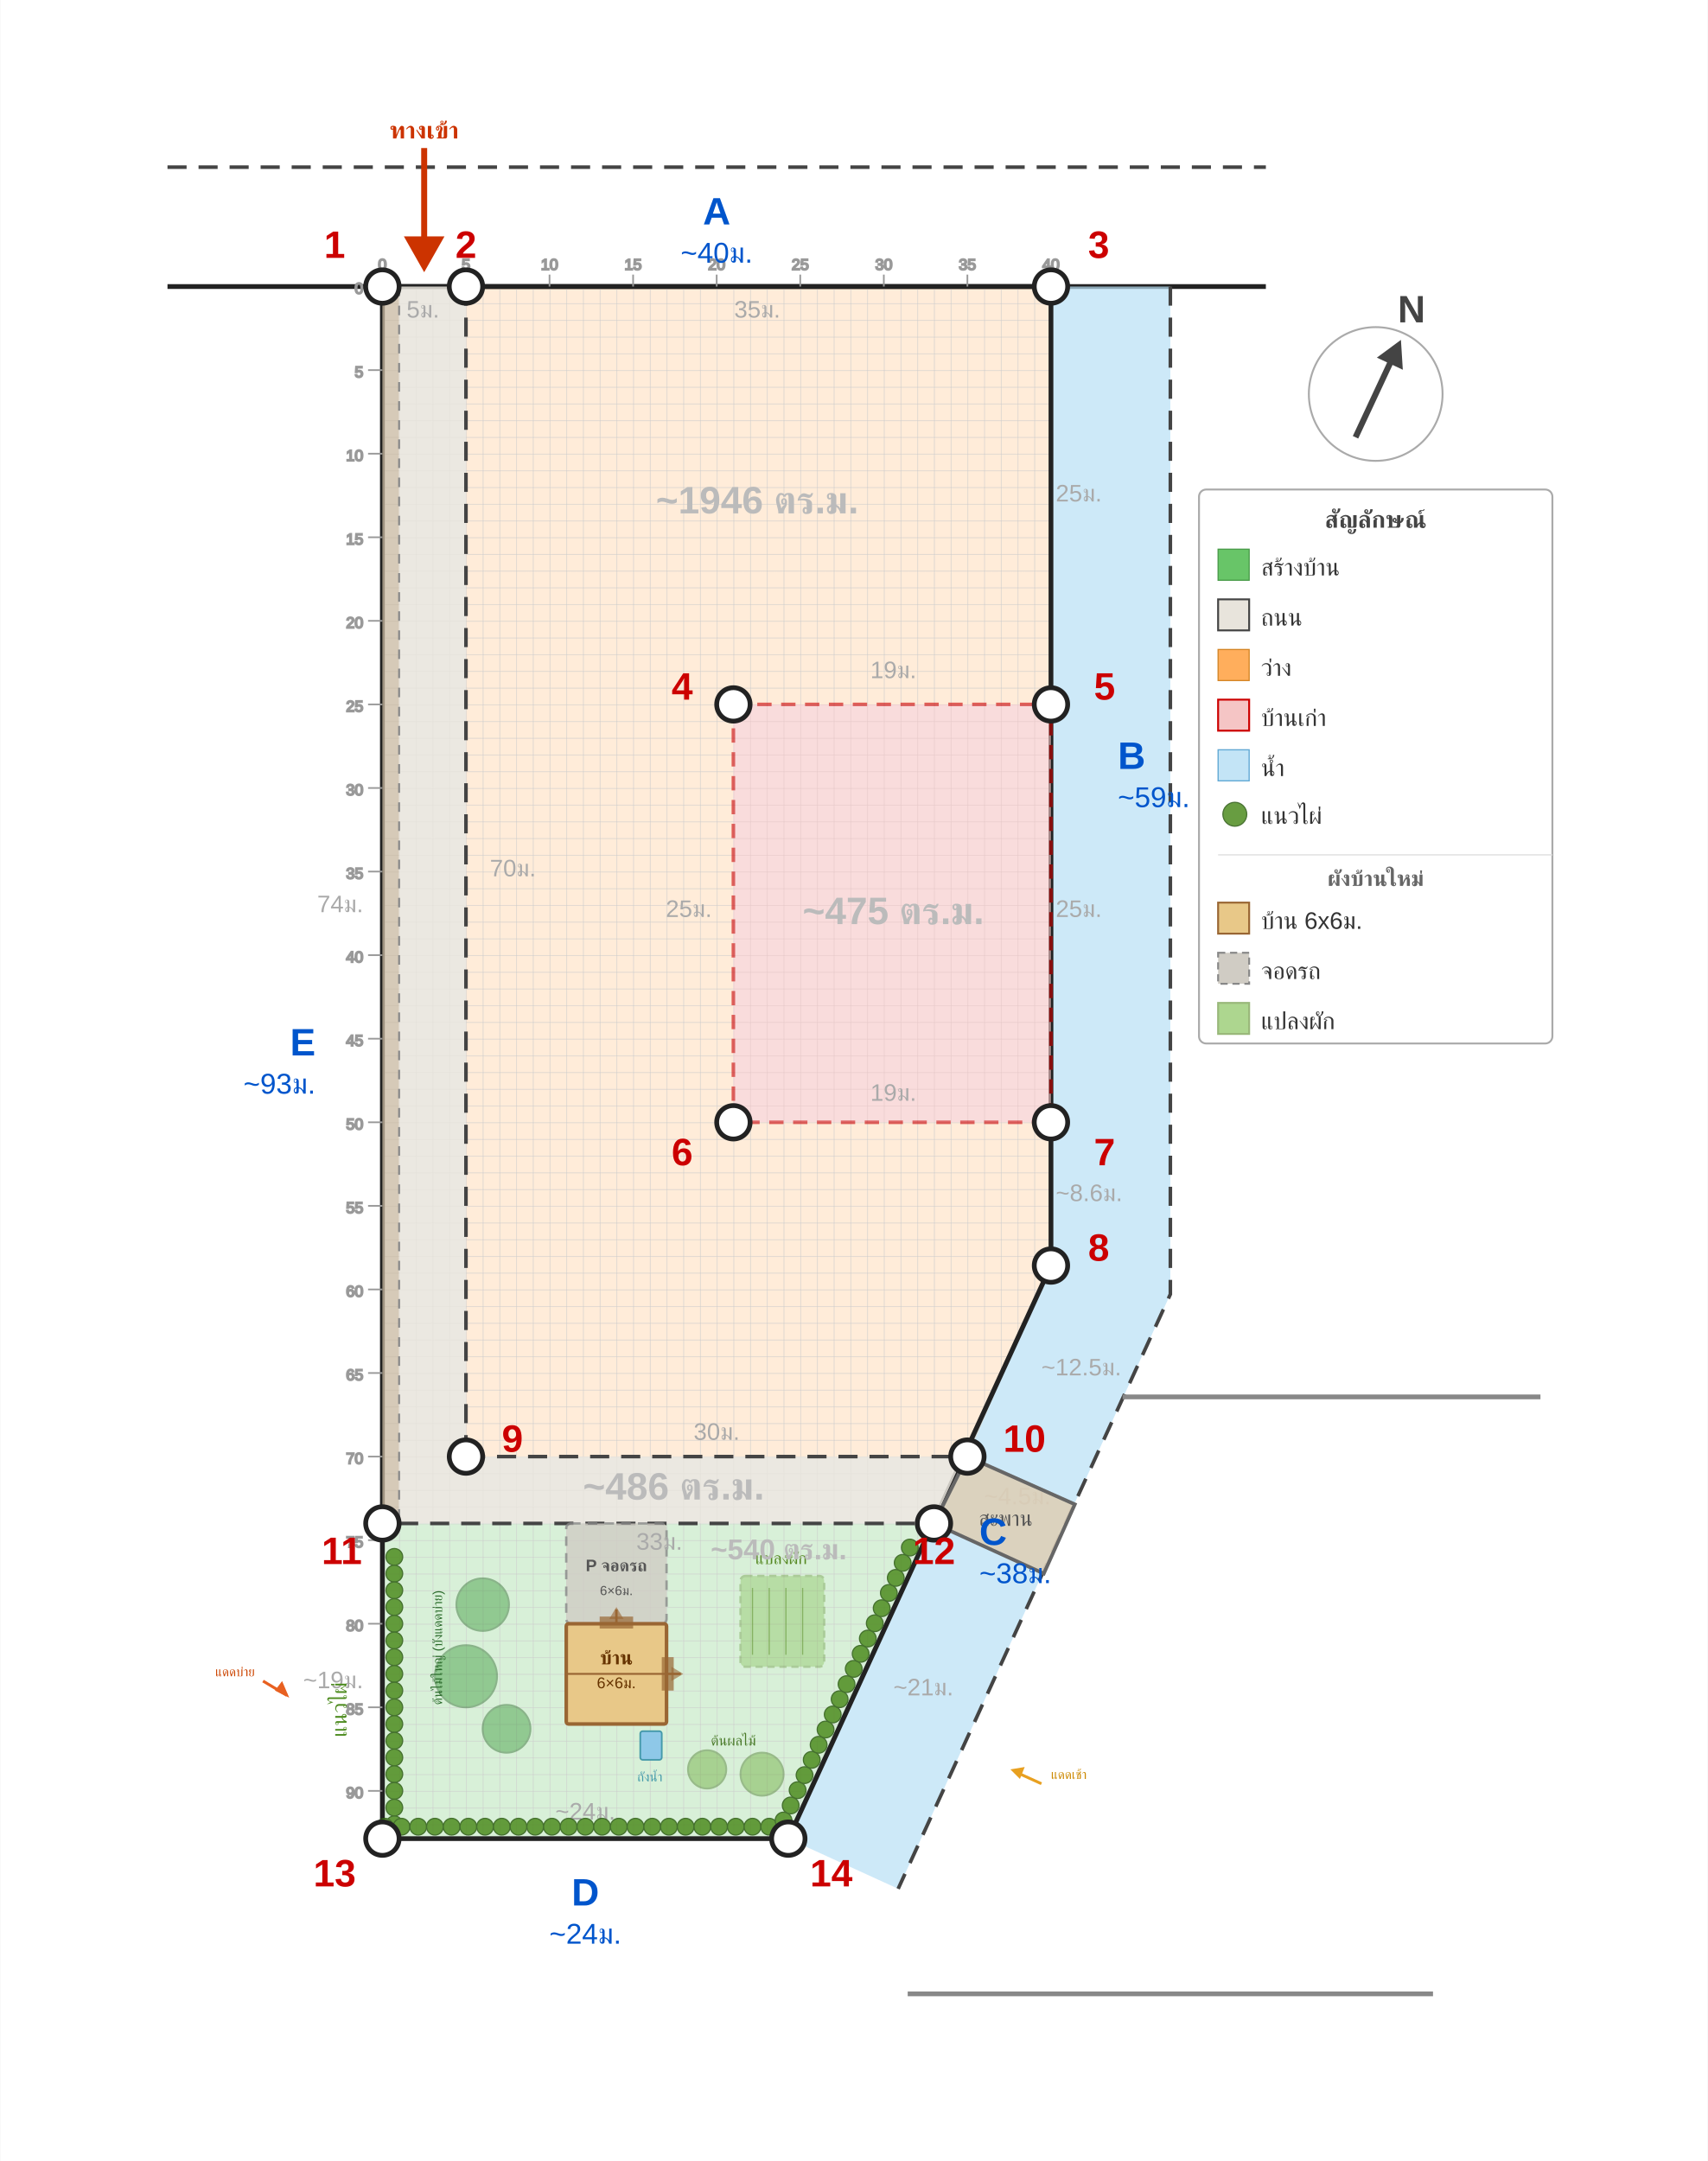
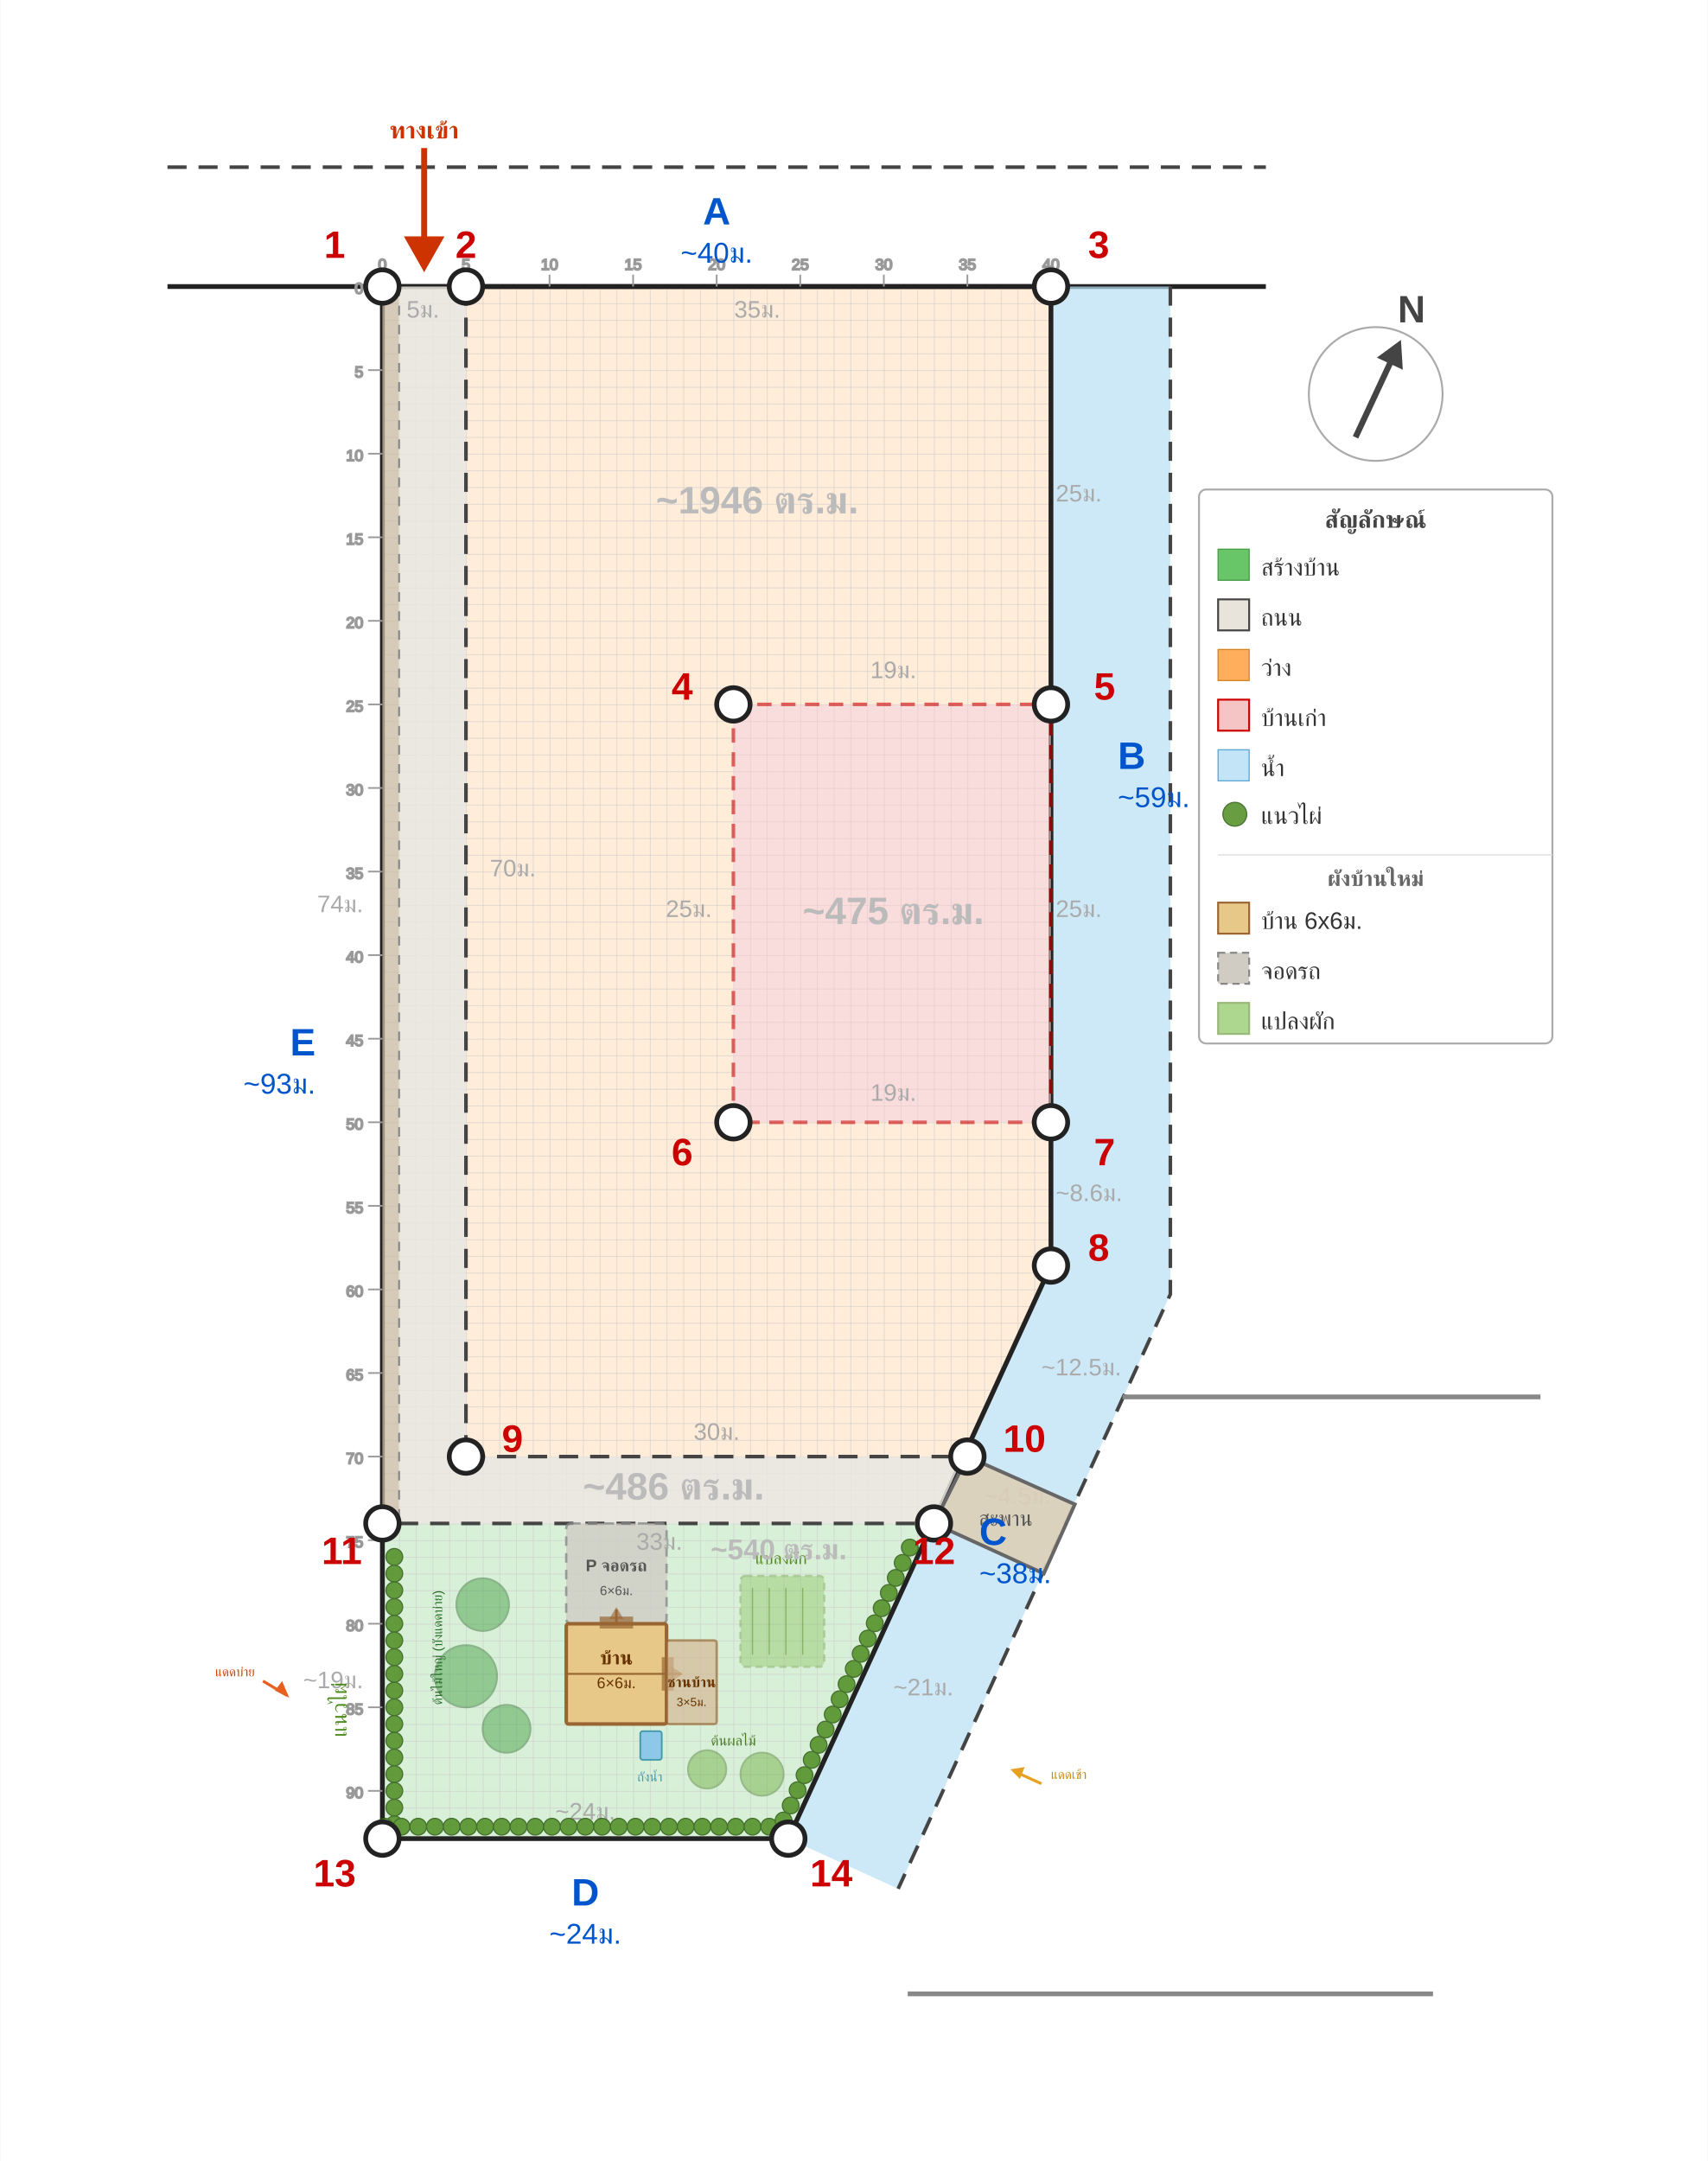
<svg xmlns="http://www.w3.org/2000/svg" viewBox="-10 10 715 905" width="1610" height="2037">
  <rect x="-10" y="10" width="715" height="905" fill="white" />
  <defs>
    <pattern id="grid1m" x="150" y="130" width="7" height="7" patternUnits="userSpaceOnUse">
      <line x1="0" y1="0" x2="7" y2="0" stroke="#ccc" stroke-width="0.4" />
      <line x1="0" y1="0" x2="0" y2="7" stroke="#ccc" stroke-width="0.4" />
    </pattern>
  </defs>
  <line x1="60" y1="80" x2="520" y2="80" stroke="#444" stroke-width="1.5" stroke-dasharray="8,5" />
  <line x1="60" y1="130" x2="520" y2="130" stroke="#222" stroke-width="2" />
  <polygon points="430,130 480,130 480,552 366,801 320,780 430,540" fill="#b8dff5" stroke="none" opacity="0.7" />
  <polyline points="480,130 480,552 366,801" fill="none" stroke="#444" stroke-width="1.5" stroke-dasharray="8,5" />
  <polygon points="150,648 381,648 320,780 150,780" fill="#4dbb4d" opacity="0.22" stroke="none" />
  <polygon points="185,130 430,130 430,305 297,305 297,480 430,480 430,540 395,620 185,620" fill="#ffa040" opacity="0.20" stroke="none" />
  <polygon points="150,130 430,130 430,540 320,780 150,780" fill="url(#grid1m)" stroke="none" />
  <polygon points="       150,130       430,130       430,540       320,780       150,780     " fill="none" stroke="#222" stroke-width="2" stroke-linejoin="round" />
  <g stroke="#999" stroke-width="0.7" fill="#999" font-family="Arial" font-size="6.5" text-anchor="middle">
    <line x1="150" y1="125" x2="150" y2="130" />
    <text x="150" y="123">0</text>
    <line x1="185" y1="125" x2="185" y2="130" />
    <text x="185" y="123">5</text>
    <line x1="220" y1="125" x2="220" y2="130" />
    <text x="220" y="123">10</text>
    <line x1="255" y1="125" x2="255" y2="130" />
    <text x="255" y="123">15</text>
    <line x1="290" y1="125" x2="290" y2="130" />
    <text x="290" y="123">20</text>
    <line x1="325" y1="125" x2="325" y2="130" />
    <text x="325" y="123">25</text>
    <line x1="360" y1="125" x2="360" y2="130" />
    <text x="360" y="123">30</text>
    <line x1="395" y1="125" x2="395" y2="130" />
    <text x="395" y="123">35</text>
    <line x1="430" y1="125" x2="430" y2="130" />
    <text x="430" y="123">40</text>
  </g>
  <g stroke="#999" stroke-width="0.7" fill="#999" font-family="Arial" font-size="6.5" text-anchor="end">
    <line x1="144" y1="130" x2="150" y2="130" />
    <text x="142" y="133">0</text>
    <line x1="144" y1="165" x2="150" y2="165" />
    <text x="142" y="168">5</text>
    <line x1="144" y1="200" x2="150" y2="200" />
    <text x="142" y="203">10</text>
    <line x1="144" y1="235" x2="150" y2="235" />
    <text x="142" y="238">15</text>
    <line x1="144" y1="270" x2="150" y2="270" />
    <text x="142" y="273">20</text>
    <line x1="144" y1="305" x2="150" y2="305" />
    <text x="142" y="308">25</text>
    <line x1="144" y1="340" x2="150" y2="340" />
    <text x="142" y="343">30</text>
    <line x1="144" y1="375" x2="150" y2="375" />
    <text x="142" y="378">35</text>
    <line x1="144" y1="410" x2="150" y2="410" />
    <text x="142" y="413">40</text>
    <line x1="144" y1="445" x2="150" y2="445" />
    <text x="142" y="448">45</text>
    <line x1="144" y1="480" x2="150" y2="480" />
    <text x="142" y="483">50</text>
    <line x1="144" y1="515" x2="150" y2="515" />
    <text x="142" y="518">55</text>
    <line x1="144" y1="550" x2="150" y2="550" />
    <text x="142" y="553">60</text>
    <line x1="144" y1="585" x2="150" y2="585" />
    <text x="142" y="588">65</text>
    <line x1="144" y1="620" x2="150" y2="620" />
    <text x="142" y="623">70</text>
    <line x1="144" y1="655" x2="150" y2="655" />
    <text x="142" y="658">75</text>
    <line x1="144" y1="690" x2="150" y2="690" />
    <text x="142" y="693">80</text>
    <line x1="144" y1="725" x2="150" y2="725" />
    <text x="142" y="728">85</text>
    <line x1="144" y1="760" x2="150" y2="760" />
    <text x="142" y="763">90</text>
  </g>
  <rect x="150" y="130" width="7" height="518" fill="#c8b8a0" opacity="0.75" />
  <rect x="157" y="130" width="28" height="490" fill="#e8e4dc" opacity="0.85" />
  <polygon points="157,620 393.3,620 380.5,648 157,648" fill="#e8e4dc" opacity="0.85" />
  <line x1="185" y1="130" x2="185" y2="620" stroke="#444" stroke-width="1.5" stroke-dasharray="8,5" />
  <line x1="157" y1="130" x2="157" y2="648" stroke="#888" stroke-width="0.8" stroke-dasharray="4,4" />
  <line x1="185" y1="620" x2="393.3" y2="620" stroke="#444" stroke-width="1.5" stroke-dasharray="8,5" />
  <line x1="157" y1="648" x2="380.5" y2="648" stroke="#444" stroke-width="1.5" stroke-dasharray="8,5" />
  <rect x="297" y="305" width="133" height="175" fill="#f5c5c5" opacity="0.6" stroke="#c00" stroke-width="1.5" stroke-dasharray="6,4" />
  <rect x="227" y="648" width="42" height="42" fill="#d0ccc4" opacity="0.8" stroke="#888" stroke-width="1" stroke-dasharray="4,3" rx="2" />
  <text x="248" y="668" font-family="Arial" font-size="7" font-weight="bold" fill="#555" text-anchor="middle">P จอดรถ</text>
  <text x="248" y="678" font-family="Arial" font-size="5.5" fill="#555" text-anchor="middle">6×6ม.</text>
  <rect x="227" y="690" width="42" height="42" fill="#e8c888" stroke="#996633" stroke-width="1.5" rx="1" />
  <line x1="227" y1="711" x2="269" y2="711" stroke="#996633" stroke-width="0.8" />
  <rect x="241" y="687" width="14" height="5" fill="#996633" opacity="0.7" stroke="none" />
  <line x1="248" y1="690" x2="248" y2="684" stroke="#996633" stroke-width="1" />
  <polygon points="248,683 245,688 251,688" fill="#996633" opacity="0.6" />
  <rect x="267" y="704" width="5" height="14" fill="#996633" opacity="0.7" stroke="none" />
  <line x1="269" y1="711" x2="275" y2="711" stroke="#996633" stroke-width="1" />
  <polygon points="276,711 271,708 271,714" fill="#996633" opacity="0.6" />
  <text x="248" y="707" font-family="Arial" font-size="8" font-weight="bold" fill="#663300" text-anchor="middle">บ้าน</text>
  <text x="248" y="717" font-family="Arial" font-size="6.5" fill="#663300" text-anchor="middle">6×6ม.</text>
+   <rect x="269" y="697" width="21" height="35" fill="#d4b896" opacity="0.7" stroke="#996633" stroke-width="1" rx="1" />
+   <text x="279.5" y="716.5" font-family="Arial" font-size="6" font-weight="bold" fill="#663300" text-anchor="middle">ชานบ้าน</text>
+   <text x="279.5" y="724.5" font-family="Arial" font-size="5" fill="#663300" text-anchor="middle">3×5ม.</text>
  <rect x="258" y="735" width="9" height="12" fill="#8ec8e8" stroke="#4499aa" stroke-width="0.7" rx="1" />
  <text x="262" y="756" font-family="Arial" font-size="5.5" fill="#4499aa" text-anchor="middle">ถังน้ำ</text>
  <rect x="300" y="670" width="35" height="38" fill="#77bb44" opacity="0.35" stroke="#558822" stroke-width="1" stroke-dasharray="3,2" rx="2" />
  <line x1="305" y1="675" x2="305" y2="703" stroke="#558822" stroke-width="0.5" opacity="0.5" />
  <line x1="312" y1="675" x2="312" y2="703" stroke="#558822" stroke-width="0.5" opacity="0.5" />
  <line x1="319" y1="675" x2="319" y2="703" stroke="#558822" stroke-width="0.5" opacity="0.5" />
  <line x1="326" y1="675" x2="326" y2="703" stroke="#558822" stroke-width="0.5" opacity="0.5" />
  <text x="317" y="665" font-family="Arial" font-size="7" fill="#558822" text-anchor="middle">แปลงผัก</text>
  <circle cx="192" cy="682" r="11" fill="#3a9a3a" opacity="0.45" stroke="#2a6a2a" stroke-width="0.8" />
  <circle cx="185" cy="712" r="13" fill="#3a9a3a" opacity="0.45" stroke="#2a6a2a" stroke-width="0.8" />
  <circle cx="202" cy="734" r="10" fill="#3a9a3a" opacity="0.45" stroke="#2a6a2a" stroke-width="0.8" />
  <text x="175" y="700" font-family="Arial" font-size="5.5" fill="#2a6a2a" text-anchor="middle" transform="rotate(-90,175,700)">ต้นไม้ใหญ่ (บังแดดบ่าย)</text>
  <circle cx="286" cy="751" r="8" fill="#6aaa3a" opacity="0.45" stroke="#4a7a2a" stroke-width="0.8" />
  <circle cx="309" cy="753" r="9" fill="#6aaa3a" opacity="0.45" stroke="#4a7a2a" stroke-width="0.8" />
  <text x="297" y="741" font-family="Arial" font-size="6" fill="#4a7a2a" text-anchor="middle">ต้นผลไม้</text>
  <g transform="translate(410,750)">
    <line x1="16" y1="7" x2="5" y2="2" stroke="#e8a020" stroke-width="1.2" />
    <polygon points="3,1 9,0 7,5" fill="#e8a020" />
    <text x="20" y="5" font-family="Arial" font-size="5.5" fill="#cc8800">แดดเช้า</text>
  </g>
  <g transform="translate(110,720)">
    <line x1="-10" y1="-6" x2="0" y2="0" stroke="#e86020" stroke-width="1.2" />
    <polygon points="1,1 -5,-2 -2,-6" fill="#e86020" />
    <text x="-30" y="-8" font-family="Arial" font-size="5.5" fill="#cc4400">แดดบ่าย</text>
  </g>
  <text x="272" y="638" font-family="Arial" font-size="16" font-weight="bold" fill="#bbb" text-anchor="middle">~486 ตร.ม.</text>
  <text x="364" y="397" font-family="Arial" font-size="16" font-weight="bold" fill="#bbb" text-anchor="middle">~475 ตร.ม.</text>
  <text x="307" y="225" font-family="Arial" font-size="16" font-weight="bold" fill="#bbb" text-anchor="middle">~1946 ตร.ม.</text>
  <text x="316" y="663" font-family="Arial" font-size="12" font-weight="bold" fill="#bbb" text-anchor="middle">~540 ตร.ม.</text>
  <g font-family="Arial" font-size="10" fill="#aaa">
    <text x="167" y="143" text-anchor="middle">5ม.</text>
    <text x="307" y="143" text-anchor="middle">35ม.</text>
    <text x="142" y="392" text-anchor="end">74ม.</text>
    <text x="142" y="717" text-anchor="end">~19ม.</text>
    <text x="235" y="772" text-anchor="middle">~24ม.</text>
    <text x="426" y="586" text-anchor="start">~12.5ม.</text>
    <text x="402" y="640" text-anchor="start">~4.5ม.</text>
    <text x="364" y="720" text-anchor="start">~21ม.</text>
    <text x="432" y="220" text-anchor="start">25ม.</text>
    <text x="432" y="394" text-anchor="start">25ม.</text>
    <text x="432" y="513" text-anchor="start">~8.6ม.</text>
    <text x="195" y="377" text-anchor="start">70ม.</text>
    <text x="290" y="613" text-anchor="middle">30ม.</text>
    <text x="266" y="659" text-anchor="middle">33ม.</text>
    <text x="364" y="294" text-anchor="middle">19ม.</text>
    <text x="288" y="394" text-anchor="end">25ม.</text>
    <text x="364" y="471" text-anchor="middle">19ม.</text>
  </g>
  <g id="bamboo-line" fill="#4e8c20" stroke="#2a5a10" stroke-width="0.5" opacity="0.85">
    <circle cx="155" cy="662" r="3.5" />
    <circle cx="155" cy="669" r="3.5" />
    <circle cx="155" cy="676" r="3.5" />
    <circle cx="155" cy="683" r="3.5" />
    <circle cx="155" cy="690" r="3.5" />
    <circle cx="155" cy="697" r="3.5" />
    <circle cx="155" cy="704" r="3.5" />
    <circle cx="155" cy="711" r="3.5" />
    <circle cx="155" cy="718" r="3.5" />
    <circle cx="155" cy="725" r="3.5" />
    <circle cx="155" cy="732" r="3.5" />
    <circle cx="155" cy="739" r="3.5" />
    <circle cx="155" cy="746" r="3.5" />
    <circle cx="155" cy="753" r="3.5" />
    <circle cx="155" cy="760" r="3.5" />
    <circle cx="155" cy="767" r="3.5" />
    <circle cx="155" cy="774" r="3.5" />
    <circle cx="151" cy="775" r="3.5" />
    <circle cx="158" cy="775" r="3.5" />
    <circle cx="165" cy="775" r="3.5" />
    <circle cx="172" cy="775" r="3.5" />
    <circle cx="179" cy="775" r="3.5" />
    <circle cx="186" cy="775" r="3.5" />
    <circle cx="193" cy="775" r="3.5" />
    <circle cx="200" cy="775" r="3.5" />
    <circle cx="207" cy="775" r="3.5" />
    <circle cx="214" cy="775" r="3.5" />
    <circle cx="221" cy="775" r="3.5" />
    <circle cx="228" cy="775" r="3.5" />
    <circle cx="235" cy="775" r="3.5" />
    <circle cx="242" cy="775" r="3.5" />
    <circle cx="249" cy="775" r="3.5" />
    <circle cx="256" cy="775" r="3.5" />
    <circle cx="263" cy="775" r="3.5" />
    <circle cx="270" cy="775" r="3.5" />
    <circle cx="277" cy="775" r="3.5" />
    <circle cx="284" cy="775" r="3.5" />
    <circle cx="291" cy="775" r="3.5" />
    <circle cx="298" cy="775" r="3.5" />
    <circle cx="305" cy="775" r="3.5" />
    <circle cx="312" cy="775" r="3.5" />
    <circle cx="319" cy="775" r="3.5" />
    <circle cx="318.0" cy="772.4" r="3.5" />
    <circle cx="321.0" cy="766.1" r="3.5" />
    <circle cx="323.9" cy="759.7" r="3.5" />
    <circle cx="326.8" cy="753.4" r="3.5" />
    <circle cx="329.8" cy="747.0" r="3.5" />
    <circle cx="332.7" cy="740.7" r="3.5" />
    <circle cx="335.6" cy="734.3" r="3.5" />
    <circle cx="338.6" cy="728.0" r="3.5" />
    <circle cx="341.5" cy="721.6" r="3.5" />
    <circle cx="344.4" cy="715.3" r="3.5" />
    <circle cx="347.4" cy="708.9" r="3.5" />
    <circle cx="350.3" cy="702.6" r="3.5" />
    <circle cx="353.3" cy="696.2" r="3.5" />
    <circle cx="356.2" cy="689.8" r="3.5" />
    <circle cx="359.1" cy="683.5" r="3.5" />
    <circle cx="362.1" cy="677.1" r="3.5" />
    <circle cx="365.0" cy="670.8" r="3.5" />
    <circle cx="367.9" cy="664.5" r="3.5" />
    <circle cx="370.9" cy="658.1" r="3.5" />
  </g>
  <text x="135" y="726" font-family="Arial" font-size="9" fill="#4e8c20" text-anchor="middle" transform="rotate(-90,135,726)">แนวไผ่</text>
  <polygon points="395,620 440,640 427,669 381,648" fill="#ddd0b8" fill-opacity="0.9" stroke="#666" stroke-width="1.5" />
  <text x="411" y="649" font-family="Arial" font-size="9" fill="#555" text-anchor="middle">สะพาน</text>
  <line x1="460" y1="595" x2="635" y2="595" stroke="#888" stroke-width="2" />
  <line x1="370" y1="845" x2="590" y2="845" stroke="#888" stroke-width="2" />
  <circle cx="150" cy="130" r="7" fill="white" stroke="#222" stroke-width="2" />
  <circle cx="430" cy="130" r="7" fill="white" stroke="#222" stroke-width="2" />
  <circle cx="430" cy="540" r="7" fill="white" stroke="#222" stroke-width="2" />
  <circle cx="320" cy="780" r="7" fill="white" stroke="#222" stroke-width="2" />
  <circle cx="150" cy="780" r="7" fill="white" stroke="#222" stroke-width="2" />
  <circle cx="185" cy="130" r="7" fill="white" stroke="#222" stroke-width="2" />
  <circle cx="185" cy="620" r="7" fill="white" stroke="#222" stroke-width="2" />
  <circle cx="395" cy="620" r="7" fill="white" stroke="#222" stroke-width="2" />
  <circle cx="150" cy="648" r="7" fill="white" stroke="#222" stroke-width="2" />
  <circle cx="381" cy="648" r="7" fill="white" stroke="#222" stroke-width="2" />
  <circle cx="297" cy="305" r="7" fill="white" stroke="#222" stroke-width="2" />
  <circle cx="430" cy="305" r="7" fill="white" stroke="#222" stroke-width="2" />
  <circle cx="297" cy="480" r="7" fill="white" stroke="#222" stroke-width="2" />
  <circle cx="430" cy="480" r="7" fill="white" stroke="#222" stroke-width="2" />
  <text x="130" y="118" font-family="Arial" font-size="16" font-weight="bold" fill="#c00" text-anchor="middle">1</text>
  <text x="185" y="118" font-family="Arial" font-size="16" font-weight="bold" fill="#c00" text-anchor="middle">2</text>
  <text x="450" y="118" font-family="Arial" font-size="16" font-weight="bold" fill="#c00" text-anchor="middle">3</text>
  <text x="280" y="303" font-family="Arial" font-size="16" font-weight="bold" fill="#c00" text-anchor="end">4</text>
  <text x="448" y="303" font-family="Arial" font-size="16" font-weight="bold" fill="#c00" text-anchor="start">5</text>
  <text x="280" y="498" font-family="Arial" font-size="16" font-weight="bold" fill="#c00" text-anchor="end">6</text>
  <text x="448" y="498" font-family="Arial" font-size="16" font-weight="bold" fill="#c00" text-anchor="start">7</text>
  <text x="450" y="538" font-family="Arial" font-size="16" font-weight="bold" fill="#c00" text-anchor="middle">8</text>
  <text x="200" y="618" font-family="Arial" font-size="16" font-weight="bold" fill="#c00" text-anchor="start">9</text>
  <text x="410" y="618" font-family="Arial" font-size="16" font-weight="bold" fill="#c00" text-anchor="start">10</text>
  <text x="133" y="665" font-family="Arial" font-size="16" font-weight="bold" fill="#c00" text-anchor="middle">11</text>
  <text x="381" y="665" font-family="Arial" font-size="16" font-weight="bold" fill="#c00" text-anchor="middle">12</text>
  <text x="130" y="800" font-family="Arial" font-size="16" font-weight="bold" fill="#c00" text-anchor="middle">13</text>
  <text x="338" y="800" font-family="Arial" font-size="16" font-weight="bold" fill="#c00" text-anchor="middle">14</text>
  <text x="290" y="104" font-family="Arial" font-size="16" font-weight="bold" fill="#0055cc" text-anchor="middle">A</text>
  <text x="290" y="120" font-family="Arial" font-size="12" fill="#0055cc" text-anchor="middle">~40ม.</text>
  <text x="458" y="332" font-family="Arial" font-size="16" font-weight="bold" fill="#0055cc" text-anchor="start">B</text>
  <text x="458" y="348" font-family="Arial" font-size="12" fill="#0055cc" text-anchor="start">~59ม.</text>
  <text x="400" y="657" font-family="Arial" font-size="16" font-weight="bold" fill="#0055cc" text-anchor="start">C</text>
  <text x="400" y="673" font-family="Arial" font-size="12" fill="#0055cc" text-anchor="start">~38ม.</text>
  <text x="235" y="808" font-family="Arial" font-size="16" font-weight="bold" fill="#0055cc" text-anchor="middle">D</text>
  <text x="235" y="824" font-family="Arial" font-size="12" fill="#0055cc" text-anchor="middle">~24ม.</text>
  <text x="122" y="452" font-family="Arial" font-size="16" font-weight="bold" fill="#0055cc" text-anchor="end">E</text>
  <text x="122" y="468" font-family="Arial" font-size="12" fill="#0055cc" text-anchor="end">~93ม.</text>
  <text x="167.5" y="68" font-family="Arial" font-size="10" font-weight="bold" fill="#cc3300" text-anchor="middle">ทางเข้า</text>
  <line x1="167.5" y1="72" x2="167.5" y2="110" stroke="#cc3300" stroke-width="2.5" />
  <polygon points="167.5,124 159,109 176,109" fill="#cc3300" />
  <g transform="translate(566,175)">
    <g transform="rotate(25)">
      <line x1="0" y1="20" x2="0" y2="-20" stroke="#444" stroke-width="2.5" />
      <polygon points="0,-25 -6,-14 6,-14" fill="#444" />
    </g>
    <text x="15" y="-30" font-family="Arial" font-size="16" font-weight="bold" fill="#444" text-anchor="middle">N</text>
    <circle cx="0" cy="0" r="28" fill="none" stroke="#aaa" stroke-width="0.8" />
  </g>
  <rect x="492" y="215" width="148" height="232" fill="white" stroke="#aaa" stroke-width="0.8" rx="3" />
  <text x="566" y="231" font-family="Arial" font-size="10" font-weight="bold" fill="#444" text-anchor="middle">สัญลักษณ์</text>
  <rect x="500" y="240" width="13" height="13" fill="#4dbb4d" opacity="0.85" stroke="#2a8a2a" stroke-width="0.5" />
  <text x="518" y="251" font-family="Arial" font-size="10" fill="#333">สร้างบ้าน</text>
  <rect x="500" y="261" width="13" height="13" fill="#e8e4dc" stroke="#444" stroke-width="0.8" />
  <text x="518" y="272" font-family="Arial" font-size="10" fill="#333">ถนน</text>
  <rect x="500" y="282" width="13" height="13" fill="#ffa040" opacity="0.85" stroke="#cc7000" stroke-width="0.5" />
  <text x="518" y="293" font-family="Arial" font-size="10" fill="#333">ว่าง</text>
  <rect x="500" y="303" width="13" height="13" fill="#f5c5c5" stroke="#c00" stroke-width="0.8" />
  <text x="518" y="314" font-family="Arial" font-size="10" fill="#333">บ้านเก่า</text>
  <rect x="500" y="324" width="13" height="13" fill="#b8dff5" opacity="0.85" stroke="#4499cc" stroke-width="0.5" />
  <text x="518" y="335" font-family="Arial" font-size="10" fill="#333">น้ำ</text>
  <circle cx="507" cy="351" r="5" fill="#4e8c20" stroke="#2a5a10" stroke-width="0.5" opacity="0.85" />
  <text x="518" y="355" font-family="Arial" font-size="10" fill="#333">แนวไผ่</text>
  <line x1="500" y1="368" x2="640" y2="368" stroke="#ddd" stroke-width="0.5" />
  <text x="566" y="381" font-family="Arial" font-size="9" font-weight="bold" fill="#666" text-anchor="middle">ผังบ้านใหม่</text>
  <rect x="500" y="388" width="13" height="13" fill="#e8c888" stroke="#996633" stroke-width="0.8" />
  <text x="518" y="399" font-family="Arial" font-size="10" fill="#333">บ้าน 6x6ม.</text>
  <rect x="500" y="409" width="13" height="13" fill="#d0ccc4" stroke="#888" stroke-width="0.8" stroke-dasharray="3,2" />
  <text x="518" y="420" font-family="Arial" font-size="10" fill="#333">จอดรถ</text>
  <rect x="500" y="430" width="13" height="13" fill="#77bb44" opacity="0.6" stroke="#558822" stroke-width="0.8" />
  <text x="518" y="441" font-family="Arial" font-size="10" fill="#333">แปลงผัก</text>
</svg>
